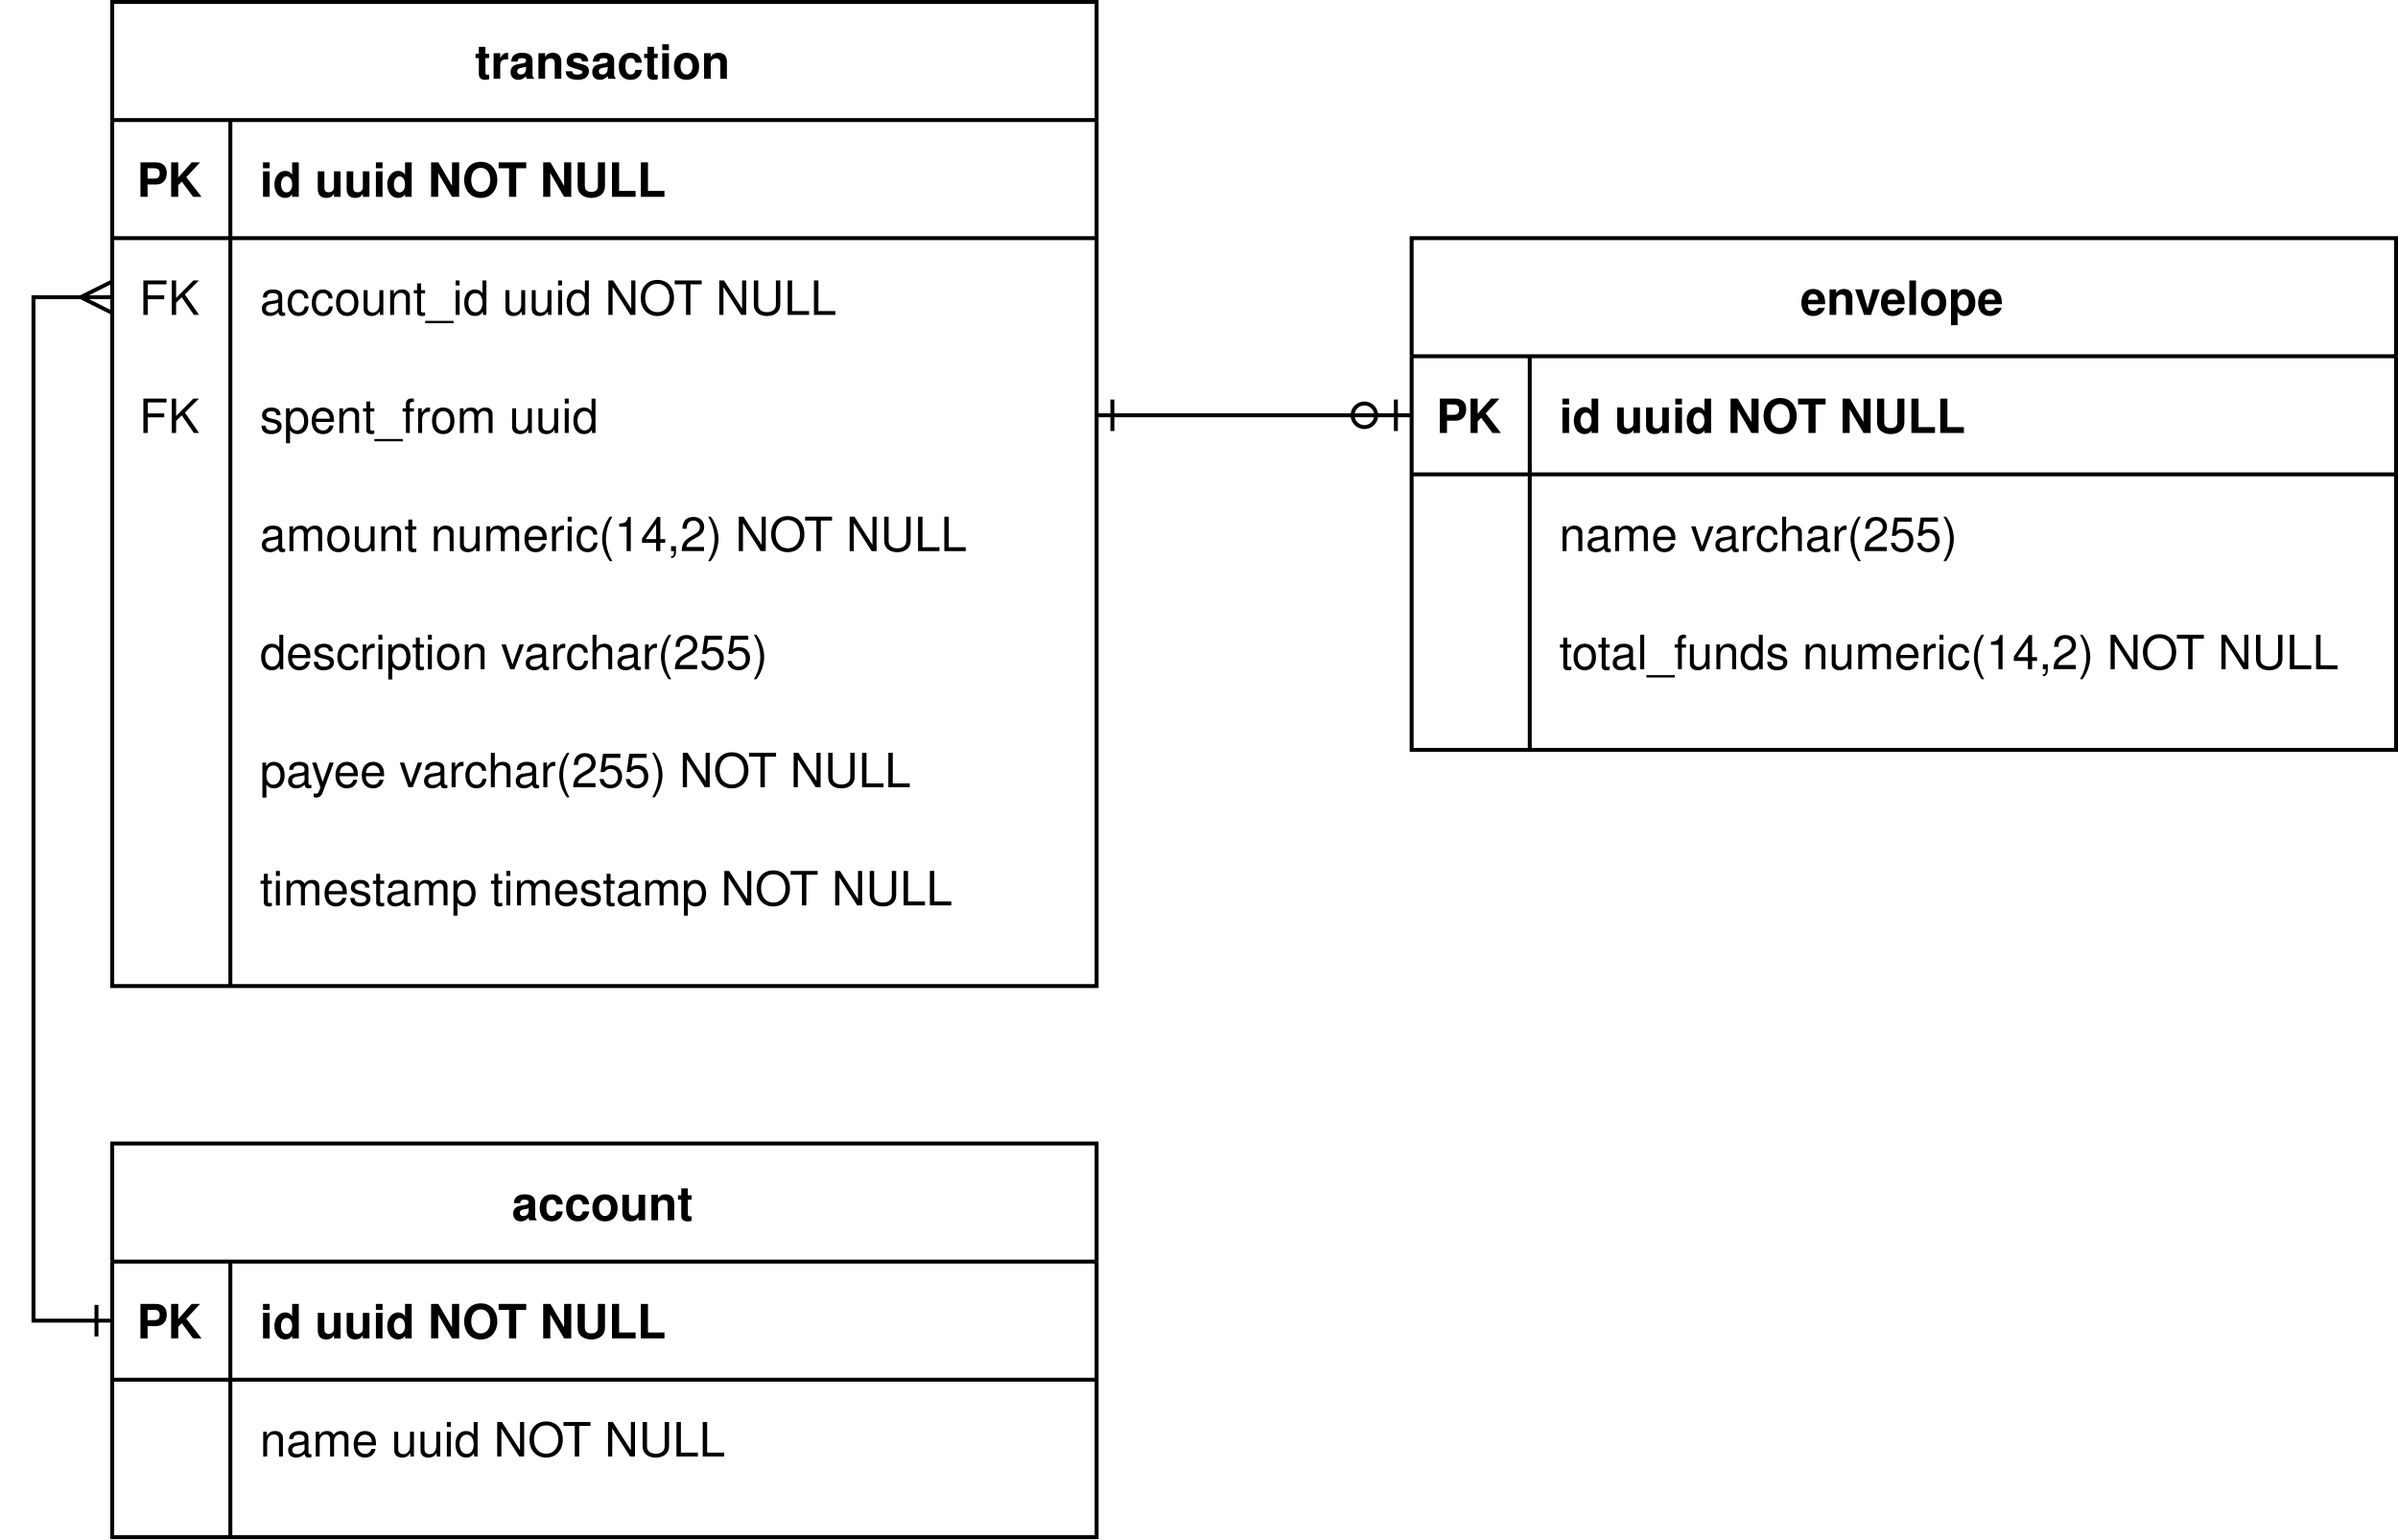
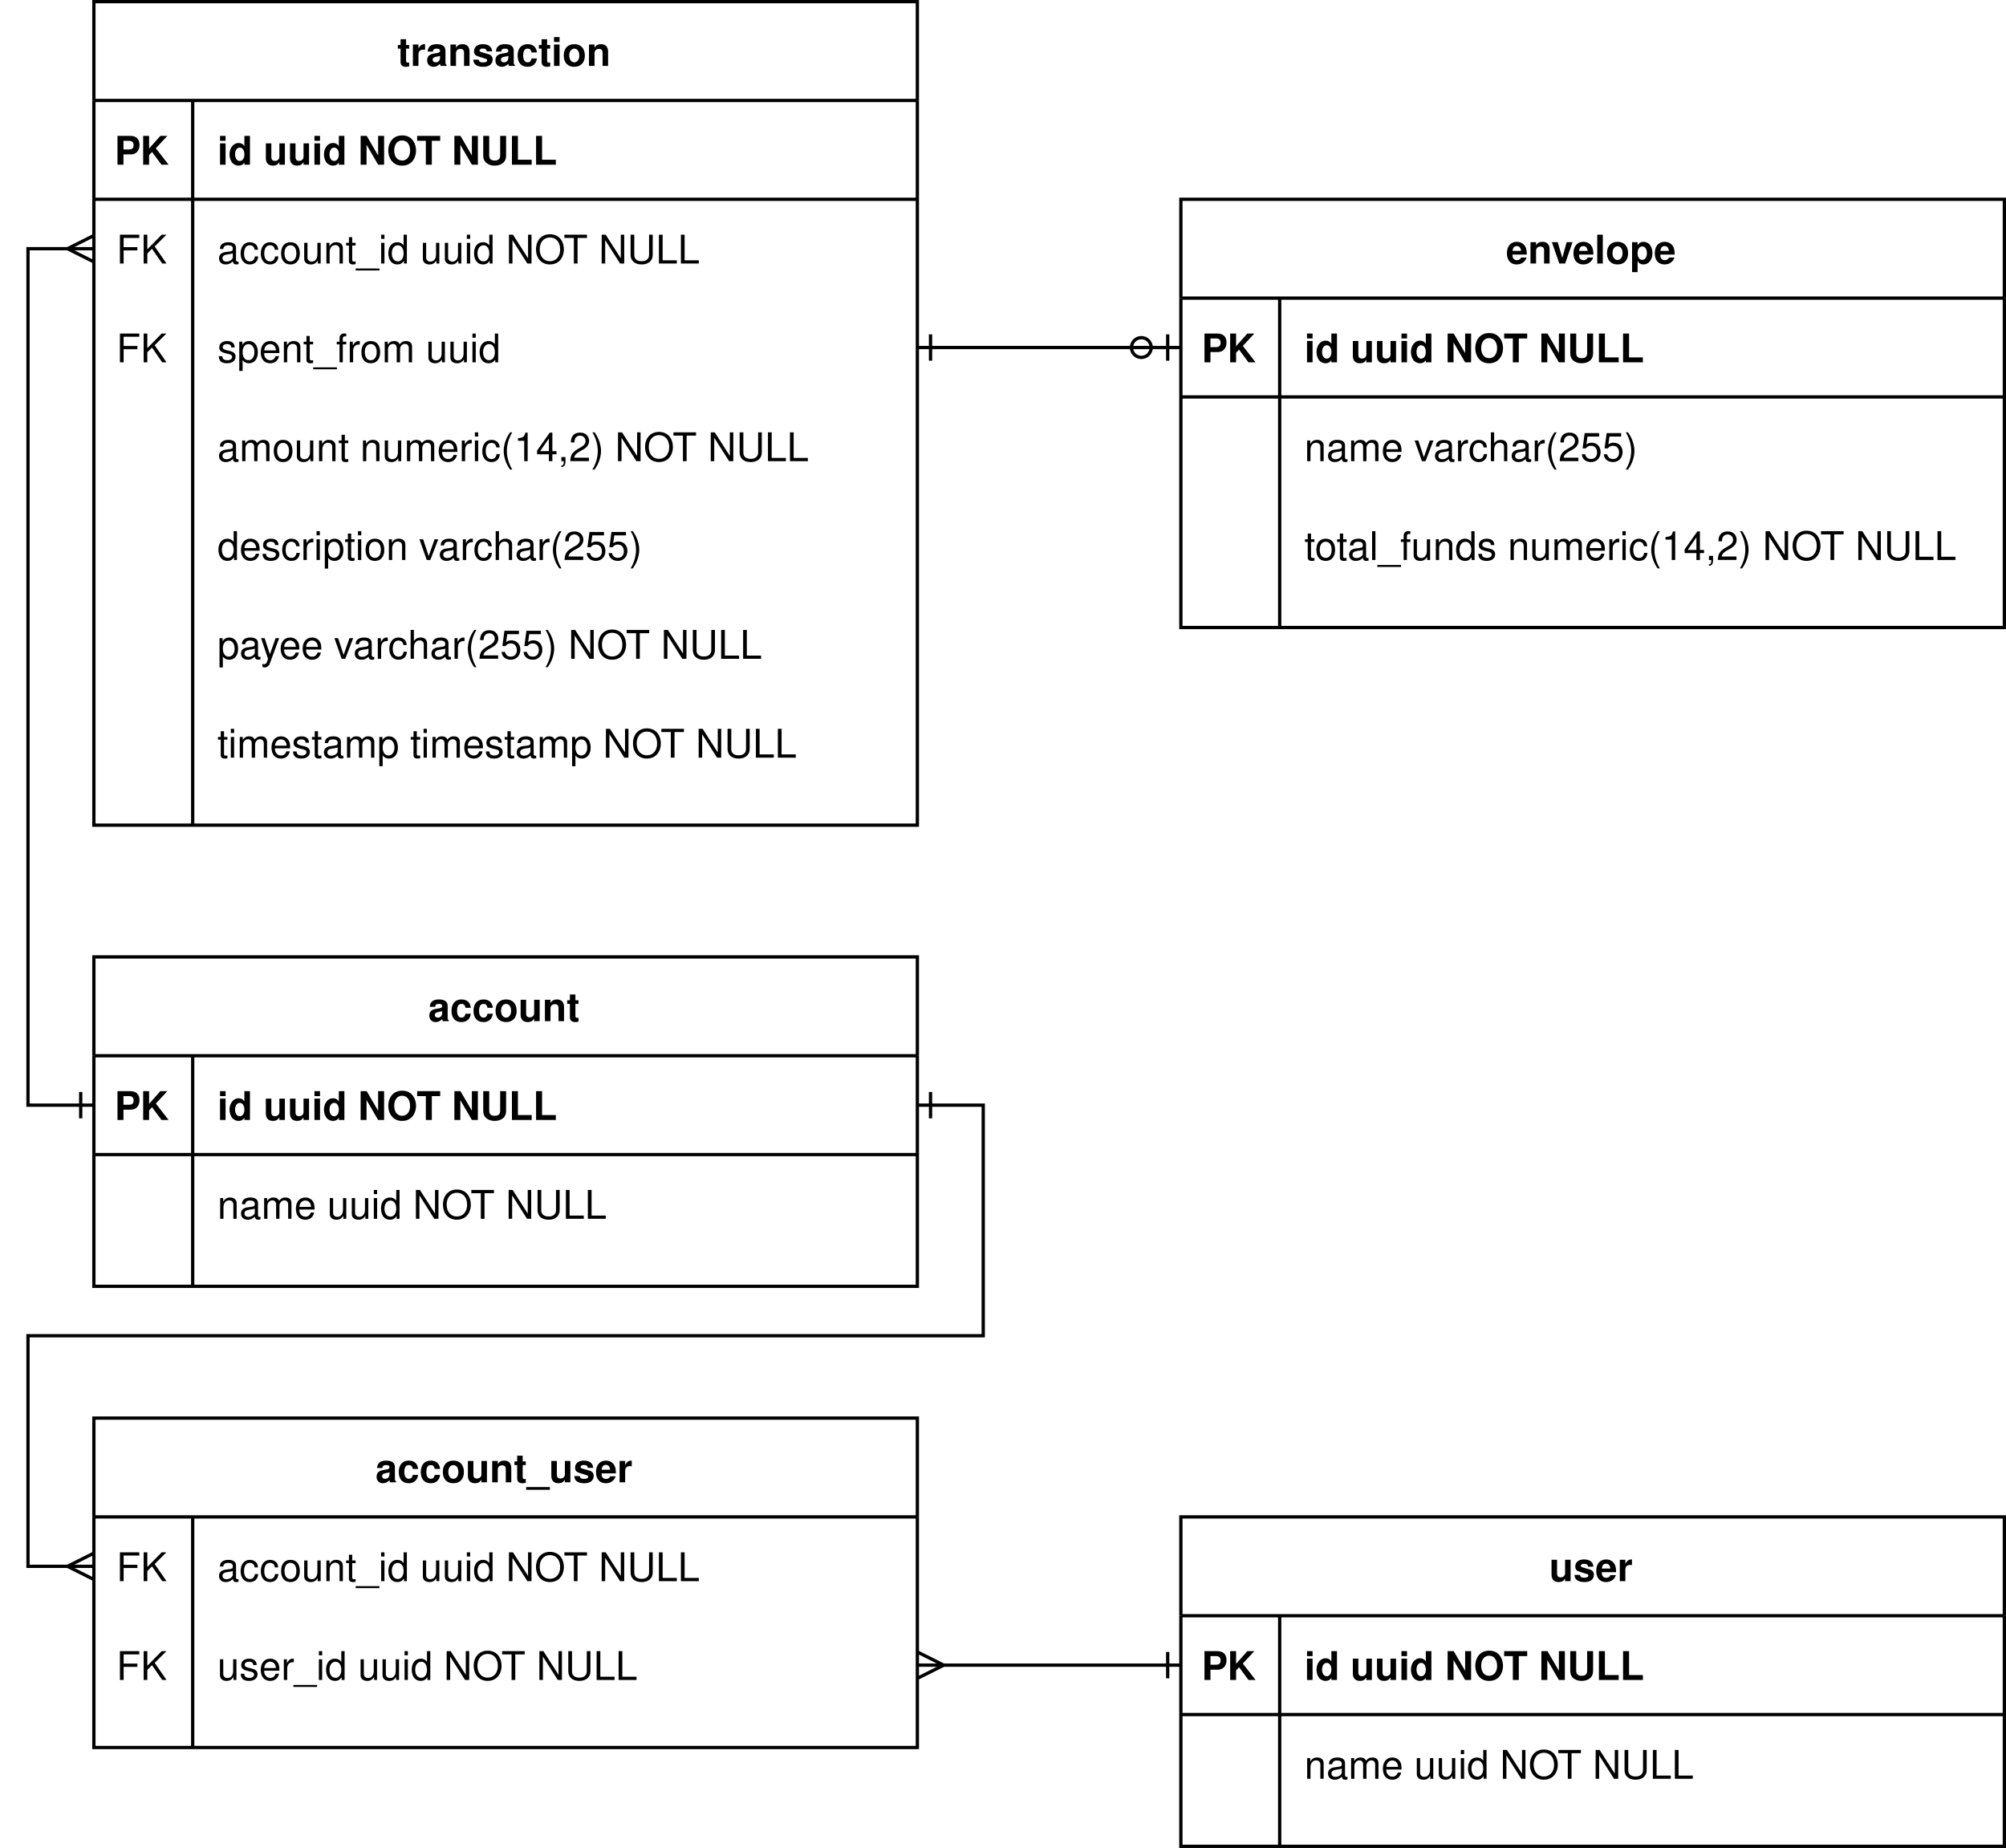
- <svg xmlns="http://www.w3.org/2000/svg" version="1.1" width="609px" height="391px" viewBox="-0.5 -0.5 609 391" content="&lt;mxfile host=&quot;app.diagrams.net&quot; modified=&quot;2021-11-01T17:58:03.575Z&quot; agent=&quot;5.0 (Windows NT 10.0; Win64; x64) AppleWebKit/537.36 (KHTML, like Gecko) Chrome/95.0.464.54 Safari/537.36 Edg/95.0.102.30&quot; etag=&quot;Igoj4dmBYxNGvY-cC8a5&quot; version=&quot;15.6.4&quot; type=&quot;github&quot;&gt;&lt;diagram id=&quot;R2lEEEUBdFMjLlhIrx00&quot; name=&quot;Page-1&quot;&gt;7Vxbb+I4FP41SDMPrUJCaPs4UJiRlm6rTueyT5WbmODFsSPHUJhfv3biEKiTci9ZHAm19onj2/nsz+fYTsPphrOvDESjO+pD3LAtf9Zwbhu23bQsW/yTknkquWq2UkHAkK8S5YLv6A/M3lTSCfJhvJKQU4o5ilaFHiUEenxFBhijr6vJhhSvlhqBAGqC7x7AuvQX8vkolV67Vi7/BlEwykoWLU6fhCBLrATxCPj0dUUEZ7xPCVdVfIAsBAQSLp7cATaGrOH2RpzLln5p2H3xG8rUlwGlAYYgQvGlR0Mh9mKRpD8EIcKym5cy6qiMRHFOr+F0GaU8DYWzLsRSV5ka0jr1S54u+oHJfDd4oXsxnQ/GFiffXp2f/O4ueLh6uVBgmAI8Uf0LPI9OZE2TLuLzrN9Fb0UyyMGLFHViDhhX8HAsIRAK5wAR0TbntpnEMQZRjJLkqWSEsD8AczrhWUZZrDNEM+g/puiQaQVQBiIzGZWZy37+riojHwOMAiLCnmi8LLHDYCzqMgAxVymGCOMuxVRWh1CSVpnRMcyEPhyCCeYqc12q96/q8ilkHM6WRKq/v0IaQs7mIkn2NMOVGmutbBC95si1M+SOllGbgRYoKAaLvHMNi4BS8hYKdzSFl2paNJ0jgB/FKAYkSJS+qlOpGJ/R6AmwAHIliCiSKulNYTqOrGJdJMmSxrkd8RPN7VqXbsMVFeiKeDOPi59MzoSKiNCggJgsCgpNv0Kp7Q6nkSoHw2FWDaY6U4ZfKOdiWKa42BcE7w6j9chQSHA2BIJzLBy0NBw8/LUNEqho6xAn0+cI+T4k6Qwgp3yQo6NA8YXaWmjorerejvujaM/ZWHtL6nK21JbKLO/DrXMDWIwrAjjsiAnajzUILOq5OypcDRUiuW1NJsm/v++f5N8fg0FjwaFVAktGCmnaThwBD5FgkL7ZfoMm9/RompXPBfZB0bVRdh8ArxuTyceqDPm0T00+2TJoRyB80HRyFGXdbKysc+eaZlMDAQEhLKabyoFjLdecGD3GcYutWzZiviYx8DiipBRBtTm7uzm7iK8jkoXw4Exi63aMQUuK49mzmy9iq2LQ2rrtYq5FuxgW9TLDbmu4KLNpK4eVahi0W4DpnFcdEyf8MR4//BxD977FejPr18XNhb6GNYh+djWSNCBtzEiVMGkLgaBvpPSryD5HUFf5uDhrsilstm6DqO205/PhnBNDyDiKadccUw2OuTk1x7RrkikYGeaxTFunmTgSXfU8ZPL0iaKZysGiMsxShhvjqOW6ZpZKMMvGjtSjUct+O7NnxivXZtJKwa4sCNOzgBaZhJAh75M8LNq1P9dGzH5QMo5pCjZ7a6o5CdW4p6aapm7FVHAG+TAvh6E2TFO3YXwYewxF6Xa9eMC8EWCfbNf9XEF8VIZhygBkHsUYfRSgShRzfXKK0c8CVHAK+bAZomUoxeg7/xGYQ6iRS23L7IUj85jmqmaaSjCNvel9uuMxzX4u1HNjmitDmUZ3n3IUioEFwkiIl8M11ewDJOOo5kpDCfQDmB35E/P5iAaUANzLpR0mawN9pdM8zYAmYJCHTv+FnM/VaXcw4VSIRjzE6imcIf5bvS7D/8jwpatit7OlR7fzLEJEQ38vR5bektH8tSSWvVeMHEj8L/JbAULYewwBmaeyPpK9l8IZvEDcAd44SJpbAMnND8wnZ//z8rLEQrhUYKoI2fulUFaimE6YB99hNeX64Bnjl46C4kHAIAYcTVfrcXBma+keW0imEFMxR5XNXIZdplgzs73vmGll65Rtrebm0RYzrf08s//zde2uh/F34bdWdS5TFNdP986e7WWKnfRnm7nQbek+1vM52HqIyxSHBJNxi1233iSuBv+c/DaFu99K5MzcKq6he8SuvgpRXwioN4f3Q4551FJvDleDWk5+icKt94a1cWEgteh7w5xygJ+HaYn1gdcDA8o4xmm3NJh8hOt+Rzf8enf6ej/9H8joE71P0LvqrD+B4/3dq5RrPe9lJvm+rncRzT/4myIt/0qz0/sP&lt;/diagram&gt;&lt;/mxfile&gt;" resource="https://app.diagrams.net/#Handrew-chang-dewitt%2Fhoops%2Fexplore-testing%2Fdata-er.svg">
+ <svg xmlns="http://www.w3.org/2000/svg" version="1.1" width="609px" height="561px" viewBox="-0.5 -0.5 609 561" content="&lt;mxfile host=&quot;app.diagrams.net&quot; modified=&quot;2021-11-01T17:58:59.646Z&quot; agent=&quot;5.0 (Windows NT 10.0; Win64; x64) AppleWebKit/537.36 (KHTML, like Gecko) Chrome/95.0.464.54 Safari/537.36 Edg/95.0.102.30&quot; etag=&quot;_PB_TSXrex0b9UkM3GrD&quot; version=&quot;15.6.4&quot; type=&quot;github&quot;&gt;&lt;diagram id=&quot;R2lEEEUBdFMjLlhIrx00&quot; name=&quot;Page-1&quot;&gt;7V1tc6I6FP41zux+aEdBbP24Wt2dufa20+2+3E+dFCLmGggTotX99ZtAEG2g4iuMYabTkkMISc6TPDknh7Rh9r3FVwqCyT1xIG4YTWfRMO8ahtFqNg3+R0iWseSm1Y4FLkWOzJQKvqM/MHlSSmfIgeFGRkYIZijYFNrE96HNNmSAUvK2mW1M8OZbA+BCRfDdBliV/kIOm8TSW6uZyr9B5E6SN/MWx3c8kGSWgnACHPK2IYILNiQ+k1V8hNQDPvQZv3MP6BTShjWYMCZa+qVhDPnPWOS+dglxMQQBCq9t4nGxHfIswzHwEBbdvFZQTxbEX2cOGmafEsLiK2/Rh1joKlFDXKdhzt1VP1BRboEH+lfz5WjaZP63N/Mnu793H29eryQY5gDPZP8C2yYzUdOoi9gy6XfeW4G4ZOBViHohA5RJeJhNLuAKZwD5vG3mXStKYwyCEEXZY8kEYWcElmTGkoKSVG+MFtB5itEh8nKgjHhhIikKF/38XVZG3AYYuT6/tnnjxRt7FIa8LiMQMpljjDDuE0xEdXzix1WmZAoToQPHYIaZLFyVqv0ru3wOKYOLNZHs76+QeJDRJc+S3E1wJcdaOxlEbylyjQS5k3XUJqAFEoruquxUw/xCKnkHhZuKwnM1zZvOEMBPfBQD342UvqlToRiHkuAZUBcyKQgIEioZzGE8jprZuoiyRY2zevyHN7ffvLYaFq9An6dbaZr/iOyUq8jnGuQQE6+CXNNvUGi7x0gg34PhOKkGlZ0prl8JY3xYxrg4FAQfDqPtyJBIMAsCwTwVDtoKDh7/2QUJhLd1jKPpc4IcB/rxDCCmfJCiI0Pxmdpaaei96t6P+5NozyysvTV1mTtqSxaW9uHOpQHMx5UPGOzxCdoJFQis6rk/KiwFFTy70ZzNoj//PjyL3z9Go8aKQ6sEloQU4ry9MAA28t1R/GTnHZqs8tG0yJ8LjKOiq1BxZ4BXV2fyaVaGfDplk0+yDNoTCGeaTk6irG5hZV0617RaCgh84MFsuqkcOLZyTcno0Y5bDNWy4fO1HwKbIeLnIqg2Z/c3Z1fpbUSyEh6dSQzVjtFoSXE6e7b4IrYqBq2h2i76WrSrYVEvM4yOgos8m7ZyWKmGQbsDmC551TEzvR/T6ePPKbQe2nSwaP666l6pa1iN6GdfI0kBUmFGqoRJmwkEdSNlWEX2OYG68sfFRZNNZrNVG0Rup71cDueUDCHtKKZTc0w1OKZbNsd0apLJGBn6sUxHpZkw4F31MqYi+kTSTOVgURlmycONdtRyWzNLJZilsCP1ZNRy2M7shfHKrZ60krErC7w4FrDpzzxIkf1JBIv2jc+1EXMYlLRjmozN3ppqSqEaq2yqaalWTAVnkLN5OTS1YVqqDePA0KYoiLfr+Q1qTwD9ZFjW5wriozIMkwcg/ShG61CAKlHMbekUo8YCVHAKOdsM0daUYtSd/wAsIVTIpbZlDsKRfkxzUzNNJZjGKPo93emY5jAX6qUxzY2mTKO6Txny+MACXsDF69c11RwCJO2o5kZBCXRcmIT88fl8QlziAzxIpT0qagMdqdM0z4hEYBBBp/9DxpYy2h3MGOGiCfOwvAsXiP2Wj4vr/8T1tSVTd4u1W3fLJOHzhv5eT6w9JZLpY1EqeS4bOdB3voizArhw8OQBfxnLhkj0Xgxn8ApxD9hTN2puBiSLB8xHsf/p+5LMXLj2wlgRovdzoSxFIZlRG37AatL1wRLGzx0F2YOAQgwYmm/W4/gBbRm7ATKWaRbGBxjUH1Rsnd12+6DCKuqcPcr5ANlqr70oZ+K4WPeV+KAiu36qE0XraCNDUzdKxgcUdVDrsUGk3cLWVFFV80wZPFP6lxOm6k3TmmfikaEfz5iqK00YGjXJHA1B2pGMkQ2pXOzUtmtx27VtvbNdi+76ntB21fp8oX0/Jt9rTZET11gV2zUpWIfDAPbSX1fTNYYahlofcHdCPGm34jANnSnorGbtxxRUvll72Em7l2bUGpoSjrqdovshd8eEj3780lVgco6AgGRzf5Uotrm/fZN+z93/EnbyP7Q4t27l57lkzrOX31YXs2cMI0muTxlGcklIOyhmJG+D6UxAU+0r6M8hJpzIaqfb8Z1uhT+1aJ1sndvW2uI5p9OmXZ0TOLPrp1o8tdNNGSn62UBt1Qa6nD29sjxueWDSziKy6pMFqsE/pXvcrMNWIhfmcbM0PVjAUlch0uNWnyhwGHL0o5Y6Fr4a1FL6yZtWfaCAMi40pBY1ZpkRBvDLOH5jfUrakQGlHeN02gpMzrm9U4LT/Q+k5Jk8ROgt3fP+4fnbW13veSb5oa53nkz/S3SMtPRfe5uDvw==&lt;/diagram&gt;&lt;/mxfile&gt;" resource="https://app.diagrams.net/#Handrew-chang-dewitt%2Fhoops%2Fexplore-testing%2Fdata-er.svg">
  <defs>
    <clipPath id="mx-clip-28-320-30-30-0">
      <rect x="28" y="320" width="30" height="30" />
    </clipPath>
    <clipPath id="mx-clip-64-320-214-30-0">
      <rect x="64" y="320" width="214" height="30" />
    </clipPath>
    <clipPath id="mx-clip-64-350-214-30-0">
      <rect x="64" y="350" width="214" height="30" />
    </clipPath>
    <clipPath id="mx-clip-28-30-30-30-0">
      <rect x="28" y="30" width="30" height="30" />
    </clipPath>
    <clipPath id="mx-clip-64-30-214-30-0">
      <rect x="64" y="30" width="214" height="30" />
    </clipPath>
    <clipPath id="mx-clip-28-60-30-30-0">
      <rect x="28" y="60" width="30" height="30" />
    </clipPath>
    <clipPath id="mx-clip-64-60-214-30-0">
      <rect x="64" y="60" width="214" height="30" />
    </clipPath>
    <clipPath id="mx-clip-28-90-30-30-0">
      <rect x="28" y="90" width="30" height="30" />
    </clipPath>
    <clipPath id="mx-clip-64-90-214-30-0">
      <rect x="64" y="90" width="214" height="30" />
    </clipPath>
    <clipPath id="mx-clip-64-120-214-30-0">
      <rect x="64" y="120" width="214" height="30" />
    </clipPath>
    <clipPath id="mx-clip-64-150-214-30-0">
      <rect x="64" y="150" width="214" height="30" />
    </clipPath>
    <clipPath id="mx-clip-64-180-214-30-0">
      <rect x="64" y="180" width="214" height="30" />
    </clipPath>
    <clipPath id="mx-clip-64-210-214-30-0">
      <rect x="64" y="210" width="214" height="30" />
+     </clipPath>
+     <clipPath id="mx-clip-28-460-30-30-0">
+       <rect x="28" y="460" width="30" height="30" />
+     </clipPath>
+     <clipPath id="mx-clip-64-460-214-30-0">
+       <rect x="64" y="460" width="214" height="30" />
+     </clipPath>
+     <clipPath id="mx-clip-28-490-30-30-0">
+       <rect x="28" y="490" width="30" height="30" />
+     </clipPath>
+     <clipPath id="mx-clip-64-490-214-30-0">
+       <rect x="64" y="490" width="214" height="30" />
+     </clipPath>
+     <clipPath id="mx-clip-358-490-30-30-0">
+       <rect x="358" y="490" width="30" height="30" />
+     </clipPath>
+     <clipPath id="mx-clip-394-490-214-30-0">
+       <rect x="394" y="490" width="214" height="30" />
+     </clipPath>
+     <clipPath id="mx-clip-394-520-214-30-0">
+       <rect x="394" y="520" width="214" height="30" />
    </clipPath>
    <clipPath id="mx-clip-358-90-30-30-0">
      <rect x="358" y="90" width="30" height="30" />
    </clipPath>
    <clipPath id="mx-clip-394-90-214-30-0">
      <rect x="394" y="90" width="214" height="30" />
    </clipPath>
    <clipPath id="mx-clip-394-120-214-30-0">
      <rect x="394" y="120" width="214" height="30" />
    </clipPath>
    <clipPath id="mx-clip-394-150-214-30-0">
      <rect x="394" y="150" width="214" height="30" />
    </clipPath>
  </defs>
  <g>
    <path d="M 28 320 L 28 290 L 278 290 L 278 320" fill="none" stroke="rgba(0, 0, 0, 1)" stroke-miterlimit="10" pointer-events="all" />
    <path d="M 28 320 L 28 390 L 278 390 L 278 320" fill="none" stroke="rgba(0, 0, 0, 1)" stroke-miterlimit="10" pointer-events="none" />
    <path d="M 28 320 L 278 320" fill="none" stroke="rgba(0, 0, 0, 1)" stroke-miterlimit="10" pointer-events="none" />
    <path d="M 58 320 L 58 390" fill="none" stroke="rgba(0, 0, 0, 1)" stroke-miterlimit="10" pointer-events="none" />
    <g fill="rgba(0, 0, 0, 1)" font-family="Helvetica" font-weight="bold" pointer-events="none" text-anchor="middle" font-size="12px">
      <text x="152.5" y="309.5">account</text>
    </g>
    <path d="M 28 320 M 278 320 M 278 350 L 28 350" fill="none" stroke="rgba(0, 0, 0, 1)" stroke-miterlimit="10" pointer-events="none" />
    <path d="M 28 320 M 58 320 M 58 350 M 28 350" fill="none" stroke="rgba(0, 0, 0, 1)" stroke-miterlimit="10" pointer-events="none" />
    <g fill="rgba(0, 0, 0, 1)" font-family="Helvetica" font-weight="bold" pointer-events="none" clip-path="url(#mx-clip-28-320-30-30-0)" text-anchor="middle" font-size="12px">
      <text x="42.5" y="339.5">PK</text>
    </g>
    <path d="M 58 320 M 278 320 M 278 350 M 58 350" fill="none" stroke="rgba(0, 0, 0, 1)" stroke-miterlimit="10" pointer-events="none" />
    <g fill="rgba(0, 0, 0, 1)" font-family="Helvetica" font-weight="bold" text-decoration="underline" pointer-events="none" clip-path="url(#mx-clip-64-320-214-30-0)" font-size="12px">
      <text x="65.5" y="339.5">id uuid NOT NULL </text>
    </g>
    <path d="M 28 350 M 278 350 M 278 380 M 28 380" fill="none" stroke="rgba(0, 0, 0, 1)" stroke-miterlimit="10" pointer-events="none" />
    <path d="M 28 350 M 58 350 M 58 380 M 28 380" fill="none" stroke="rgba(0, 0, 0, 1)" stroke-miterlimit="10" pointer-events="none" />
    <path d="M 58 350 M 278 350 M 278 380 M 58 380" fill="none" stroke="rgba(0, 0, 0, 1)" stroke-miterlimit="10" pointer-events="none" />
    <g fill="rgba(0, 0, 0, 1)" font-family="Helvetica" pointer-events="none" clip-path="url(#mx-clip-64-350-214-30-0)" font-size="12px">
      <text x="65.5" y="369.5">name uuid NOT NULL</text>
    </g>
    <path d="M 28 30 L 28 0 L 278 0 L 278 30" fill="none" stroke="rgba(0, 0, 0, 1)" stroke-miterlimit="10" pointer-events="none" />
    <path d="M 28 30 L 28 250 L 278 250 L 278 30" fill="none" stroke="rgba(0, 0, 0, 1)" stroke-miterlimit="10" pointer-events="none" />
    <path d="M 28 30 L 278 30" fill="none" stroke="rgba(0, 0, 0, 1)" stroke-miterlimit="10" pointer-events="none" />
    <path d="M 58 30 L 58 250" fill="none" stroke="rgba(0, 0, 0, 1)" stroke-miterlimit="10" pointer-events="none" />
    <g fill="rgba(0, 0, 0, 1)" font-family="Helvetica" font-weight="bold" pointer-events="none" text-anchor="middle" font-size="12px">
      <text x="152.5" y="19.5">transaction</text>
    </g>
    <path d="M 28 30 M 278 30 M 278 60 L 28 60" fill="none" stroke="rgba(0, 0, 0, 1)" stroke-miterlimit="10" pointer-events="none" />
    <path d="M 28 30 M 58 30 M 58 60 M 28 60" fill="none" stroke="rgba(0, 0, 0, 1)" stroke-miterlimit="10" pointer-events="none" />
    <g fill="rgba(0, 0, 0, 1)" font-family="Helvetica" font-weight="bold" pointer-events="none" clip-path="url(#mx-clip-28-30-30-30-0)" text-anchor="middle" font-size="12px">
      <text x="42.5" y="49.5">PK</text>
    </g>
    <path d="M 58 30 M 278 30 M 278 60 M 58 60" fill="none" stroke="rgba(0, 0, 0, 1)" stroke-miterlimit="10" pointer-events="none" />
    <g fill="rgba(0, 0, 0, 1)" font-family="Helvetica" font-weight="bold" text-decoration="underline" pointer-events="none" clip-path="url(#mx-clip-64-30-214-30-0)" font-size="12px">
      <text x="65.5" y="49.5">id uuid NOT NULL</text>
    </g>
    <path d="M 28 60 M 278 60 M 278 90 M 28 90" fill="none" stroke="rgba(0, 0, 0, 1)" stroke-miterlimit="10" pointer-events="none" />
    <path d="M 28 60 M 58 60 M 58 90 M 28 90" fill="none" stroke="rgba(0, 0, 0, 1)" stroke-miterlimit="10" pointer-events="none" />
    <g fill="rgba(0, 0, 0, 1)" font-family="Helvetica" pointer-events="none" clip-path="url(#mx-clip-28-60-30-30-0)" text-anchor="middle" font-size="12px">
      <text x="42.5" y="79.5">FK</text>
    </g>
    <path d="M 58 60 M 278 60 M 278 90 M 58 90" fill="none" stroke="rgba(0, 0, 0, 1)" stroke-miterlimit="10" pointer-events="none" />
    <g fill="rgba(0, 0, 0, 1)" font-family="Helvetica" pointer-events="none" clip-path="url(#mx-clip-64-60-214-30-0)" font-size="12px">
      <text x="65.5" y="79.5">account_id uuid NOT NULL</text>
    </g>
    <path d="M 28 90 M 278 90 M 278 120 M 28 120" fill="none" stroke="rgba(0, 0, 0, 1)" stroke-miterlimit="10" pointer-events="none" />
    <path d="M 28 90 M 58 90 M 58 120 M 28 120" fill="none" stroke="rgba(0, 0, 0, 1)" stroke-miterlimit="10" pointer-events="none" />
    <g fill="rgba(0, 0, 0, 1)" font-family="Helvetica" pointer-events="none" clip-path="url(#mx-clip-28-90-30-30-0)" text-anchor="middle" font-size="12px">
      <text x="42.5" y="109.5">FK</text>
    </g>
    <path d="M 58 90 M 278 90 M 278 120 M 58 120" fill="none" stroke="rgba(0, 0, 0, 1)" stroke-miterlimit="10" pointer-events="none" />
    <g fill="rgba(0, 0, 0, 1)" font-family="Helvetica" pointer-events="none" clip-path="url(#mx-clip-64-90-214-30-0)" font-size="12px">
      <text x="65.5" y="109.5">spent_from uuid</text>
    </g>
    <path d="M 28 120 M 278 120 M 278 150 M 28 150" fill="none" stroke="rgba(0, 0, 0, 1)" stroke-miterlimit="10" pointer-events="none" />
    <path d="M 28 120 M 58 120 M 58 150 M 28 150" fill="none" stroke="rgba(0, 0, 0, 1)" stroke-miterlimit="10" pointer-events="none" />
    <path d="M 58 120 M 278 120 M 278 150 M 58 150" fill="none" stroke="rgba(0, 0, 0, 1)" stroke-miterlimit="10" pointer-events="none" />
    <g fill="rgba(0, 0, 0, 1)" font-family="Helvetica" pointer-events="none" clip-path="url(#mx-clip-64-120-214-30-0)" font-size="12px">
      <text x="65.5" y="139.5">amount numeric(14,2) NOT NULL</text>
    </g>
    <path d="M 28 150 M 278 150 M 278 180 M 28 180" fill="none" stroke="rgba(0, 0, 0, 1)" stroke-miterlimit="10" pointer-events="none" />
    <path d="M 28 150 M 58 150 M 58 180 M 28 180" fill="none" stroke="rgba(0, 0, 0, 1)" stroke-miterlimit="10" pointer-events="none" />
    <path d="M 58 150 M 278 150 M 278 180 M 58 180" fill="none" stroke="rgba(0, 0, 0, 1)" stroke-miterlimit="10" pointer-events="none" />
    <g fill="rgba(0, 0, 0, 1)" font-family="Helvetica" pointer-events="none" clip-path="url(#mx-clip-64-150-214-30-0)" font-size="12px">
      <text x="65.5" y="169.5">description varchar(255)</text>
    </g>
    <path d="M 28 180 M 278 180 M 278 210 M 28 210" fill="none" stroke="rgba(0, 0, 0, 1)" stroke-miterlimit="10" pointer-events="none" />
    <path d="M 28 180 M 58 180 M 58 210 M 28 210" fill="none" stroke="rgba(0, 0, 0, 1)" stroke-miterlimit="10" pointer-events="none" />
    <path d="M 58 180 M 278 180 M 278 210 M 58 210" fill="none" stroke="rgba(0, 0, 0, 1)" stroke-miterlimit="10" pointer-events="none" />
    <g fill="rgba(0, 0, 0, 1)" font-family="Helvetica" pointer-events="none" clip-path="url(#mx-clip-64-180-214-30-0)" font-size="12px">
      <text x="65.5" y="199.5">payee varchar(255) NOT NULL</text>
    </g>
    <path d="M 28 210 M 278 210 M 278 240 M 28 240" fill="none" stroke="rgba(0, 0, 0, 1)" stroke-miterlimit="10" pointer-events="none" />
    <path d="M 28 210 M 58 210 M 58 240 M 28 240" fill="none" stroke="rgba(0, 0, 0, 1)" stroke-miterlimit="10" pointer-events="none" />
    <path d="M 58 210 M 278 210 M 278 240 M 58 240" fill="none" stroke="rgba(0, 0, 0, 1)" stroke-miterlimit="10" pointer-events="none" />
    <g fill="rgba(0, 0, 0, 1)" font-family="Helvetica" pointer-events="none" clip-path="url(#mx-clip-64-210-214-30-0)" font-size="12px">
      <text x="65.5" y="229.5">timestamp timestamp NOT NULL</text>
    </g>
    <path d="M 28 335 L 8 335 L 8 75 L 28 75" fill="none" stroke="rgba(0, 0, 0, 1)" stroke-miterlimit="10" pointer-events="none" />
    <path d="M 24 339 L 24 331" fill="none" stroke="rgba(0, 0, 0, 1)" stroke-miterlimit="10" pointer-events="none" />
    <path d="M 28 71 L 20 75 L 28 79" fill="none" stroke="rgba(0, 0, 0, 1)" stroke-miterlimit="10" pointer-events="none" />
+     <path d="M 28 460 L 28 430 L 278 430 L 278 460" fill="none" stroke="rgba(0, 0, 0, 1)" stroke-miterlimit="10" pointer-events="none" />
+     <path d="M 28 460 L 28 530 L 278 530 L 278 460" fill="none" stroke="rgba(0, 0, 0, 1)" stroke-miterlimit="10" pointer-events="none" />
+     <path d="M 28 460 L 278 460" fill="none" stroke="rgba(0, 0, 0, 1)" stroke-miterlimit="10" pointer-events="none" />
+     <path d="M 58 460 L 58 530" fill="none" stroke="rgba(0, 0, 0, 1)" stroke-miterlimit="10" pointer-events="none" />
+     <g fill="rgba(0, 0, 0, 1)" font-family="Helvetica" font-weight="bold" pointer-events="none" text-anchor="middle" font-size="12px">
+       <text x="152.5" y="449.5">account_user</text>
+     </g>
+     <path d="M 28 460 M 278 460 M 278 490 M 28 490" fill="none" stroke="rgba(0, 0, 0, 1)" stroke-miterlimit="10" pointer-events="none" />
+     <path d="M 28 460 M 58 460 M 58 490 M 28 490" fill="none" stroke="rgba(0, 0, 0, 1)" stroke-miterlimit="10" pointer-events="none" />
+     <g fill="rgba(0, 0, 0, 1)" font-family="Helvetica" pointer-events="none" clip-path="url(#mx-clip-28-460-30-30-0)" text-anchor="middle" font-size="12px">
+       <text x="42.5" y="479.5">FK</text>
+     </g>
+     <path d="M 58 460 M 278 460 M 278 490 M 58 490" fill="none" stroke="rgba(0, 0, 0, 1)" stroke-miterlimit="10" pointer-events="none" />
+     <g fill="rgba(0, 0, 0, 1)" font-family="Helvetica" pointer-events="none" clip-path="url(#mx-clip-64-460-214-30-0)" font-size="12px">
+       <text x="65.5" y="479.5">account_id uuid NOT NULL</text>
+     </g>
+     <path d="M 28 490 M 278 490 M 278 520 M 28 520" fill="none" stroke="rgba(0, 0, 0, 1)" stroke-miterlimit="10" pointer-events="none" />
+     <path d="M 28 490 M 58 490 M 58 520 M 28 520" fill="none" stroke="rgba(0, 0, 0, 1)" stroke-miterlimit="10" pointer-events="none" />
+     <g fill="rgba(0, 0, 0, 1)" font-family="Helvetica" pointer-events="none" clip-path="url(#mx-clip-28-490-30-30-0)" text-anchor="middle" font-size="12px">
+       <text x="42.5" y="509.5">FK</text>
+     </g>
+     <path d="M 58 490 M 278 490 M 278 520 M 58 520" fill="none" stroke="rgba(0, 0, 0, 1)" stroke-miterlimit="10" pointer-events="none" />
+     <g fill="rgba(0, 0, 0, 1)" font-family="Helvetica" pointer-events="none" clip-path="url(#mx-clip-64-490-214-30-0)" font-size="12px">
+       <text x="65.5" y="509.5">user_id uuid NOT NULL</text>
+     </g>
+     <path d="M 358 490 L 358 460 L 608 460 L 608 490" fill="none" stroke="rgba(0, 0, 0, 1)" stroke-miterlimit="10" pointer-events="none" />
+     <path d="M 358 490 L 358 560 L 608 560 L 608 490" fill="none" stroke="rgba(0, 0, 0, 1)" stroke-miterlimit="10" pointer-events="none" />
+     <path d="M 358 490 L 608 490" fill="none" stroke="rgba(0, 0, 0, 1)" stroke-miterlimit="10" pointer-events="none" />
+     <path d="M 388 490 L 388 560" fill="none" stroke="rgba(0, 0, 0, 1)" stroke-miterlimit="10" pointer-events="none" />
+     <g fill="rgba(0, 0, 0, 1)" font-family="Helvetica" font-weight="bold" pointer-events="none" text-anchor="middle" font-size="12px">
+       <text x="482.5" y="479.5">user</text>
+     </g>
+     <path d="M 358 490 M 608 490 M 608 520 L 358 520" fill="none" stroke="rgba(0, 0, 0, 1)" stroke-miterlimit="10" pointer-events="none" />
+     <path d="M 358 490 M 388 490 M 388 520 M 358 520" fill="none" stroke="rgba(0, 0, 0, 1)" stroke-miterlimit="10" pointer-events="none" />
+     <g fill="rgba(0, 0, 0, 1)" font-family="Helvetica" font-weight="bold" pointer-events="none" clip-path="url(#mx-clip-358-490-30-30-0)" text-anchor="middle" font-size="12px">
+       <text x="372.5" y="509.5">PK</text>
+     </g>
+     <path d="M 388 490 M 608 490 M 608 520 M 388 520" fill="none" stroke="rgba(0, 0, 0, 1)" stroke-miterlimit="10" pointer-events="none" />
+     <g fill="rgba(0, 0, 0, 1)" font-family="Helvetica" font-weight="bold" text-decoration="underline" pointer-events="none" clip-path="url(#mx-clip-394-490-214-30-0)" font-size="12px">
+       <text x="395.5" y="509.5">id uuid NOT NULL </text>
+     </g>
+     <path d="M 358 520 M 608 520 M 608 550 M 358 550" fill="none" stroke="rgba(0, 0, 0, 1)" stroke-miterlimit="10" pointer-events="none" />
+     <path d="M 358 520 M 388 520 M 388 550 M 358 550" fill="none" stroke="rgba(0, 0, 0, 1)" stroke-miterlimit="10" pointer-events="none" />
+     <path d="M 388 520 M 608 520 M 608 550 M 388 550" fill="none" stroke="rgba(0, 0, 0, 1)" stroke-miterlimit="10" pointer-events="none" />
+     <g fill="rgba(0, 0, 0, 1)" font-family="Helvetica" pointer-events="none" clip-path="url(#mx-clip-394-520-214-30-0)" font-size="12px">
+       <text x="395.5" y="539.5">name uuid NOT NULL</text>
+     </g>
+     <path d="M 358 505 L 278 505" fill="none" stroke="rgba(0, 0, 0, 1)" stroke-miterlimit="10" pointer-events="none" />
+     <path d="M 354 509 L 354 501" fill="none" stroke="rgba(0, 0, 0, 1)" stroke-miterlimit="10" pointer-events="none" />
+     <path d="M 278 509 L 286 505 L 278 501" fill="none" stroke="rgba(0, 0, 0, 1)" stroke-miterlimit="10" pointer-events="none" />
+     <path d="M 278 335 L 298 335 L 298 405 L 8 405 L 8 475 L 28 475" fill="none" stroke="rgba(0, 0, 0, 1)" stroke-miterlimit="10" pointer-events="none" />
+     <path d="M 282 331 L 282 339" fill="none" stroke="rgba(0, 0, 0, 1)" stroke-miterlimit="10" pointer-events="none" />
+     <path d="M 28 471 L 20 475 L 28 479" fill="none" stroke="rgba(0, 0, 0, 1)" stroke-miterlimit="10" pointer-events="none" />
    <path d="M 358 90 L 358 60 L 608 60 L 608 90" fill="none" stroke="rgba(0, 0, 0, 1)" stroke-miterlimit="10" pointer-events="none" />
    <path d="M 358 90 L 358 190 L 608 190 L 608 90" fill="none" stroke="rgba(0, 0, 0, 1)" stroke-miterlimit="10" pointer-events="none" />
    <path d="M 358 90 L 608 90" fill="none" stroke="rgba(0, 0, 0, 1)" stroke-miterlimit="10" pointer-events="none" />
    <path d="M 388 90 L 388 190" fill="none" stroke="rgba(0, 0, 0, 1)" stroke-miterlimit="10" pointer-events="none" />
    <g fill="rgba(0, 0, 0, 1)" font-family="Helvetica" font-weight="bold" pointer-events="none" text-anchor="middle" font-size="12px">
      <text x="482.5" y="79.5">envelope</text>
    </g>
    <path d="M 358 90 M 608 90 M 608 120 L 358 120" fill="none" stroke="rgba(0, 0, 0, 1)" stroke-miterlimit="10" pointer-events="none" />
    <path d="M 358 90 M 388 90 M 388 120 M 358 120" fill="none" stroke="rgba(0, 0, 0, 1)" stroke-miterlimit="10" pointer-events="none" />
    <g fill="rgba(0, 0, 0, 1)" font-family="Helvetica" font-weight="bold" pointer-events="none" clip-path="url(#mx-clip-358-90-30-30-0)" text-anchor="middle" font-size="12px">
      <text x="372.5" y="109.5">PK</text>
    </g>
    <path d="M 388 90 M 608 90 M 608 120 M 388 120" fill="none" stroke="rgba(0, 0, 0, 1)" stroke-miterlimit="10" pointer-events="none" />
    <g fill="rgba(0, 0, 0, 1)" font-family="Helvetica" font-weight="bold" text-decoration="underline" pointer-events="none" clip-path="url(#mx-clip-394-90-214-30-0)" font-size="12px">
      <text x="395.5" y="109.5">id uuid NOT NULL</text>
    </g>
    <path d="M 358 120 M 608 120 M 608 150 M 358 150" fill="none" stroke="rgba(0, 0, 0, 1)" stroke-miterlimit="10" pointer-events="none" />
    <path d="M 358 120 M 388 120 M 388 150 M 358 150" fill="none" stroke="rgba(0, 0, 0, 1)" stroke-miterlimit="10" pointer-events="none" />
    <path d="M 388 120 M 608 120 M 608 150 M 388 150" fill="none" stroke="rgba(0, 0, 0, 1)" stroke-miterlimit="10" pointer-events="none" />
    <g fill="rgba(0, 0, 0, 1)" font-family="Helvetica" pointer-events="none" clip-path="url(#mx-clip-394-120-214-30-0)" font-size="12px">
      <text x="395.5" y="139.5">name varchar(255)</text>
    </g>
    <path d="M 358 150 M 608 150 M 608 180 M 358 180" fill="none" stroke="rgba(0, 0, 0, 1)" stroke-miterlimit="10" pointer-events="none" />
    <path d="M 358 150 M 388 150 M 388 180 M 358 180" fill="none" stroke="rgba(0, 0, 0, 1)" stroke-miterlimit="10" pointer-events="none" />
    <path d="M 388 150 M 608 150 M 608 180 M 388 180" fill="none" stroke="rgba(0, 0, 0, 1)" stroke-miterlimit="10" pointer-events="none" />
    <g fill="rgba(0, 0, 0, 1)" font-family="Helvetica" pointer-events="none" clip-path="url(#mx-clip-394-150-214-30-0)" font-size="12px">
      <text x="395.5" y="169.5">total_funds numeric(14,2) NOT NULL</text>
    </g>
    <path d="M 278 105 L 358 105" fill="none" stroke="rgba(0, 0, 0, 1)" stroke-miterlimit="10" pointer-events="none" />
    <path d="M 282 101 L 282 109" fill="none" stroke="rgba(0, 0, 0, 1)" stroke-miterlimit="10" pointer-events="none" />
    <ellipse cx="346" cy="105" rx="3" ry="3" fill="none" stroke="rgba(0, 0, 0, 1)" pointer-events="none" />
    <path d="M 354 109 L 354 101" fill="none" stroke="rgba(0, 0, 0, 1)" stroke-miterlimit="10" pointer-events="none" />
  </g>
</svg>
